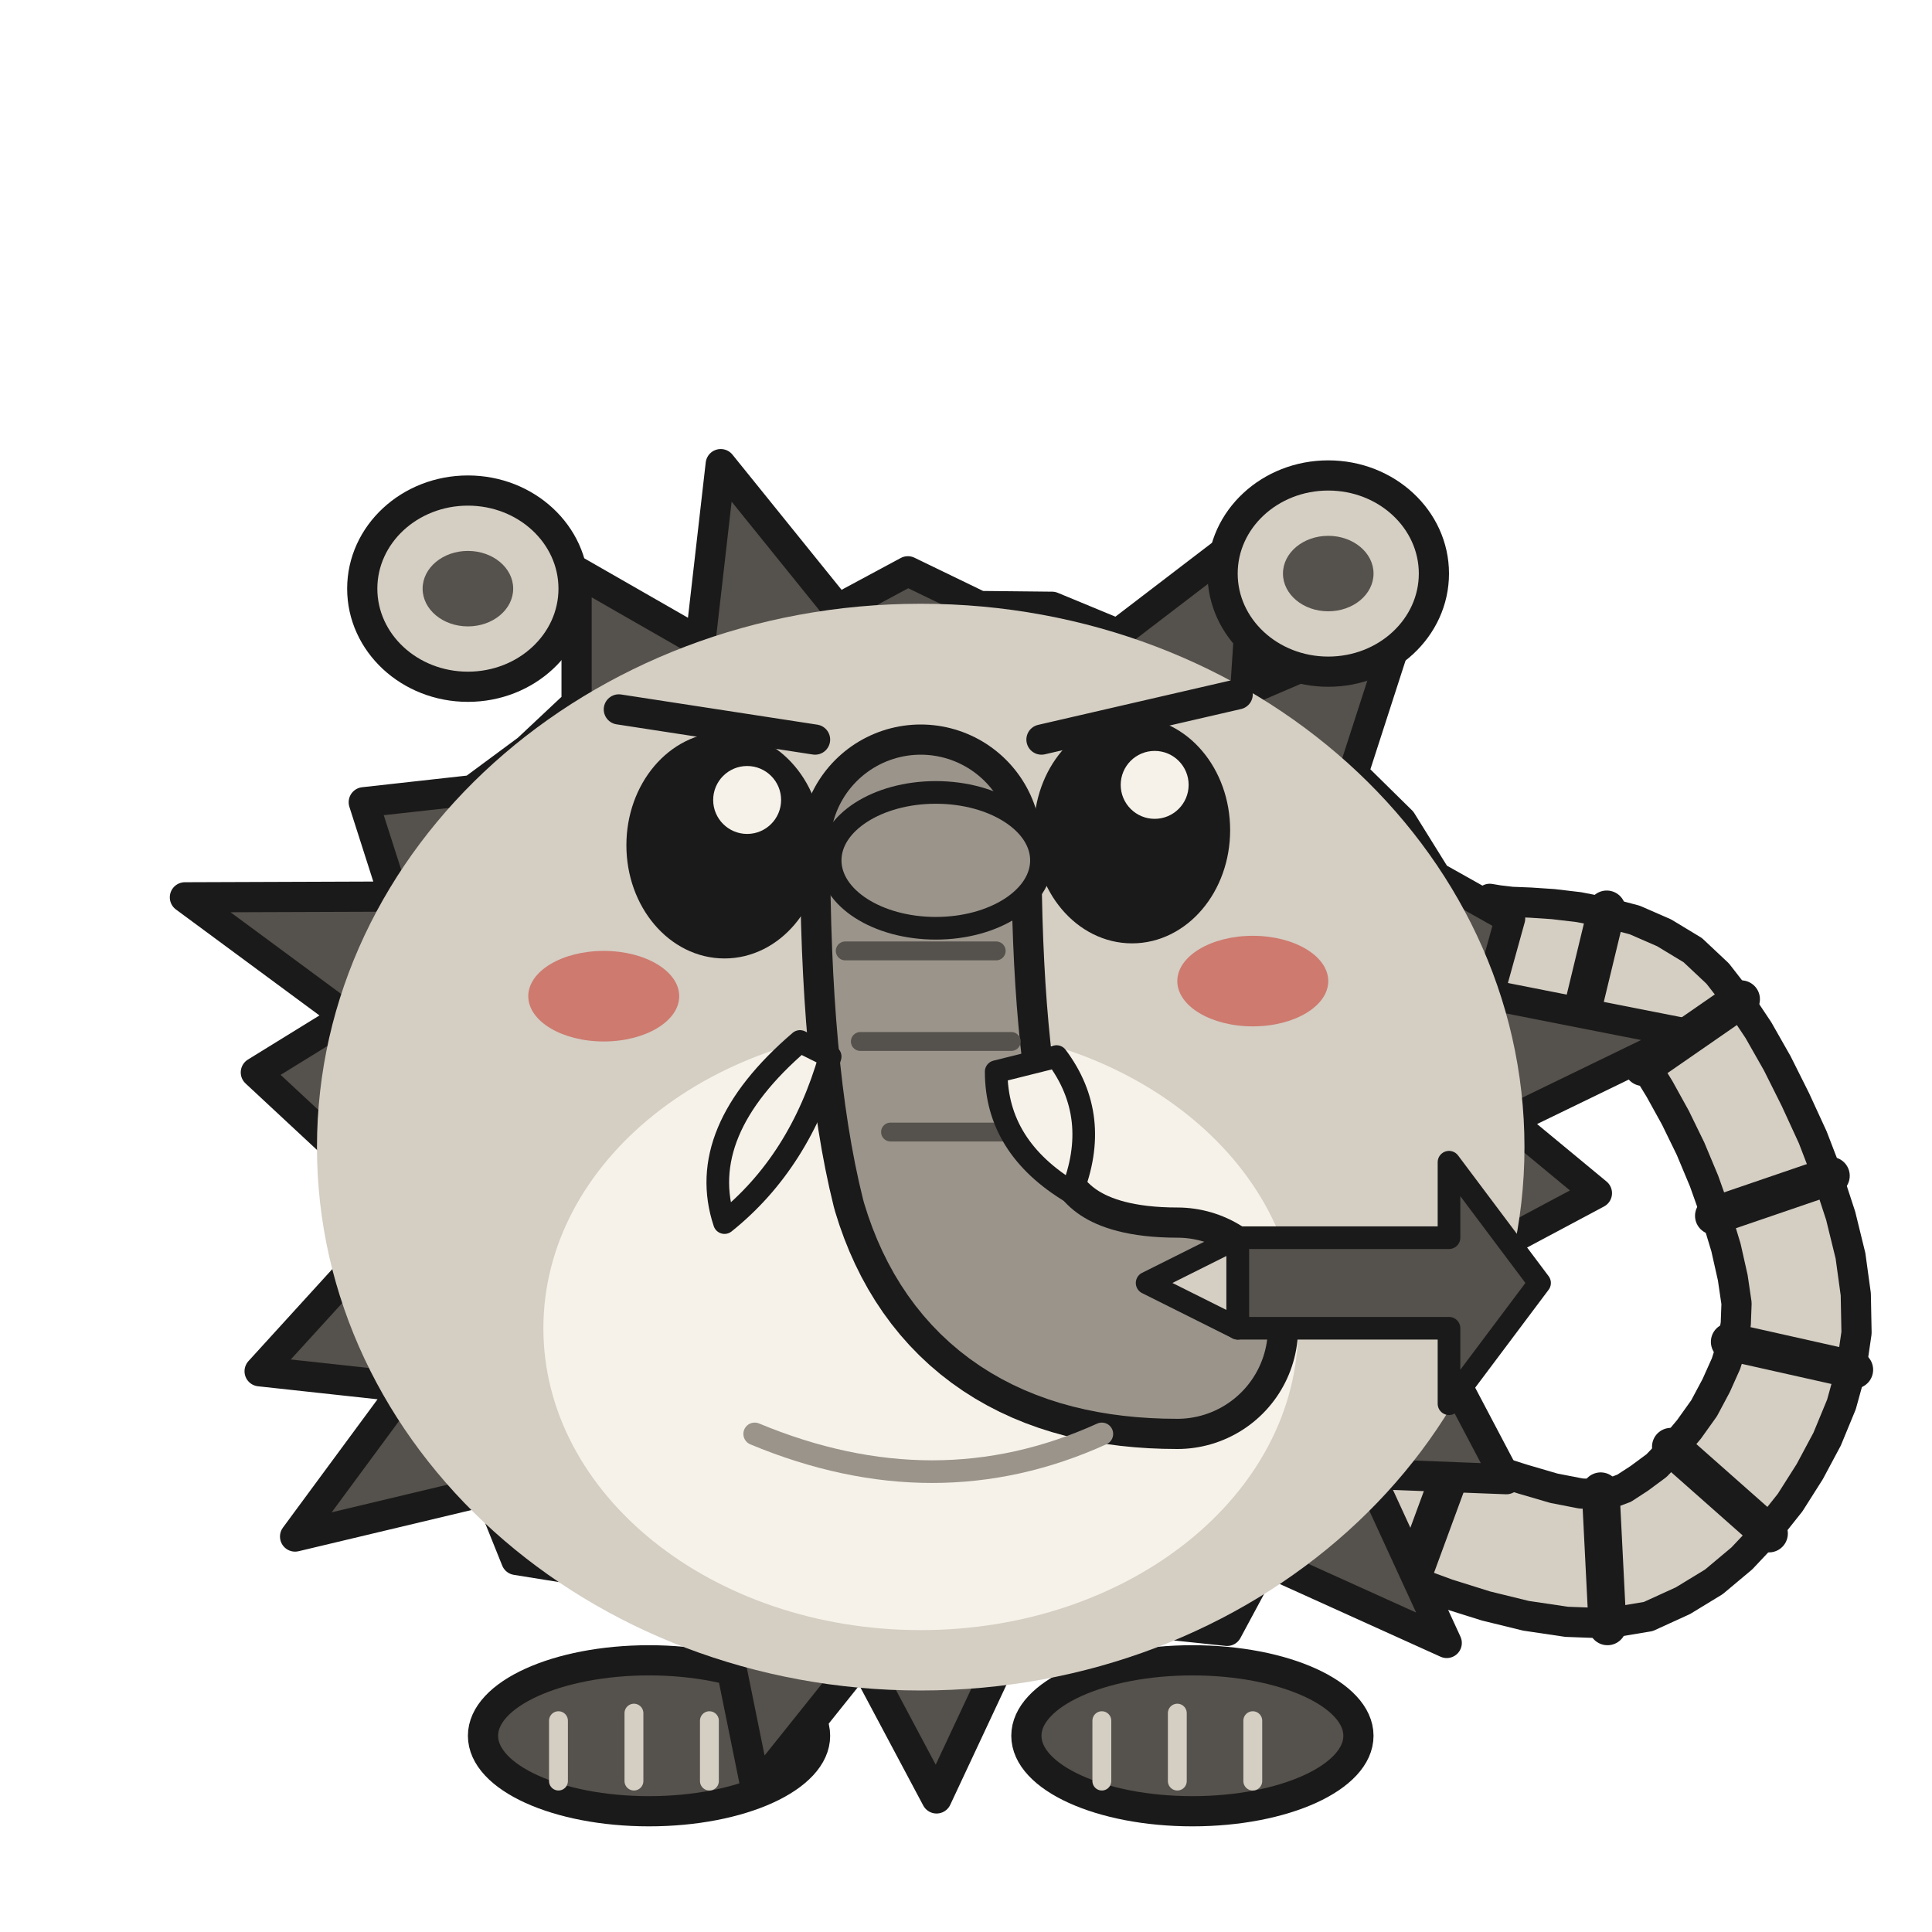
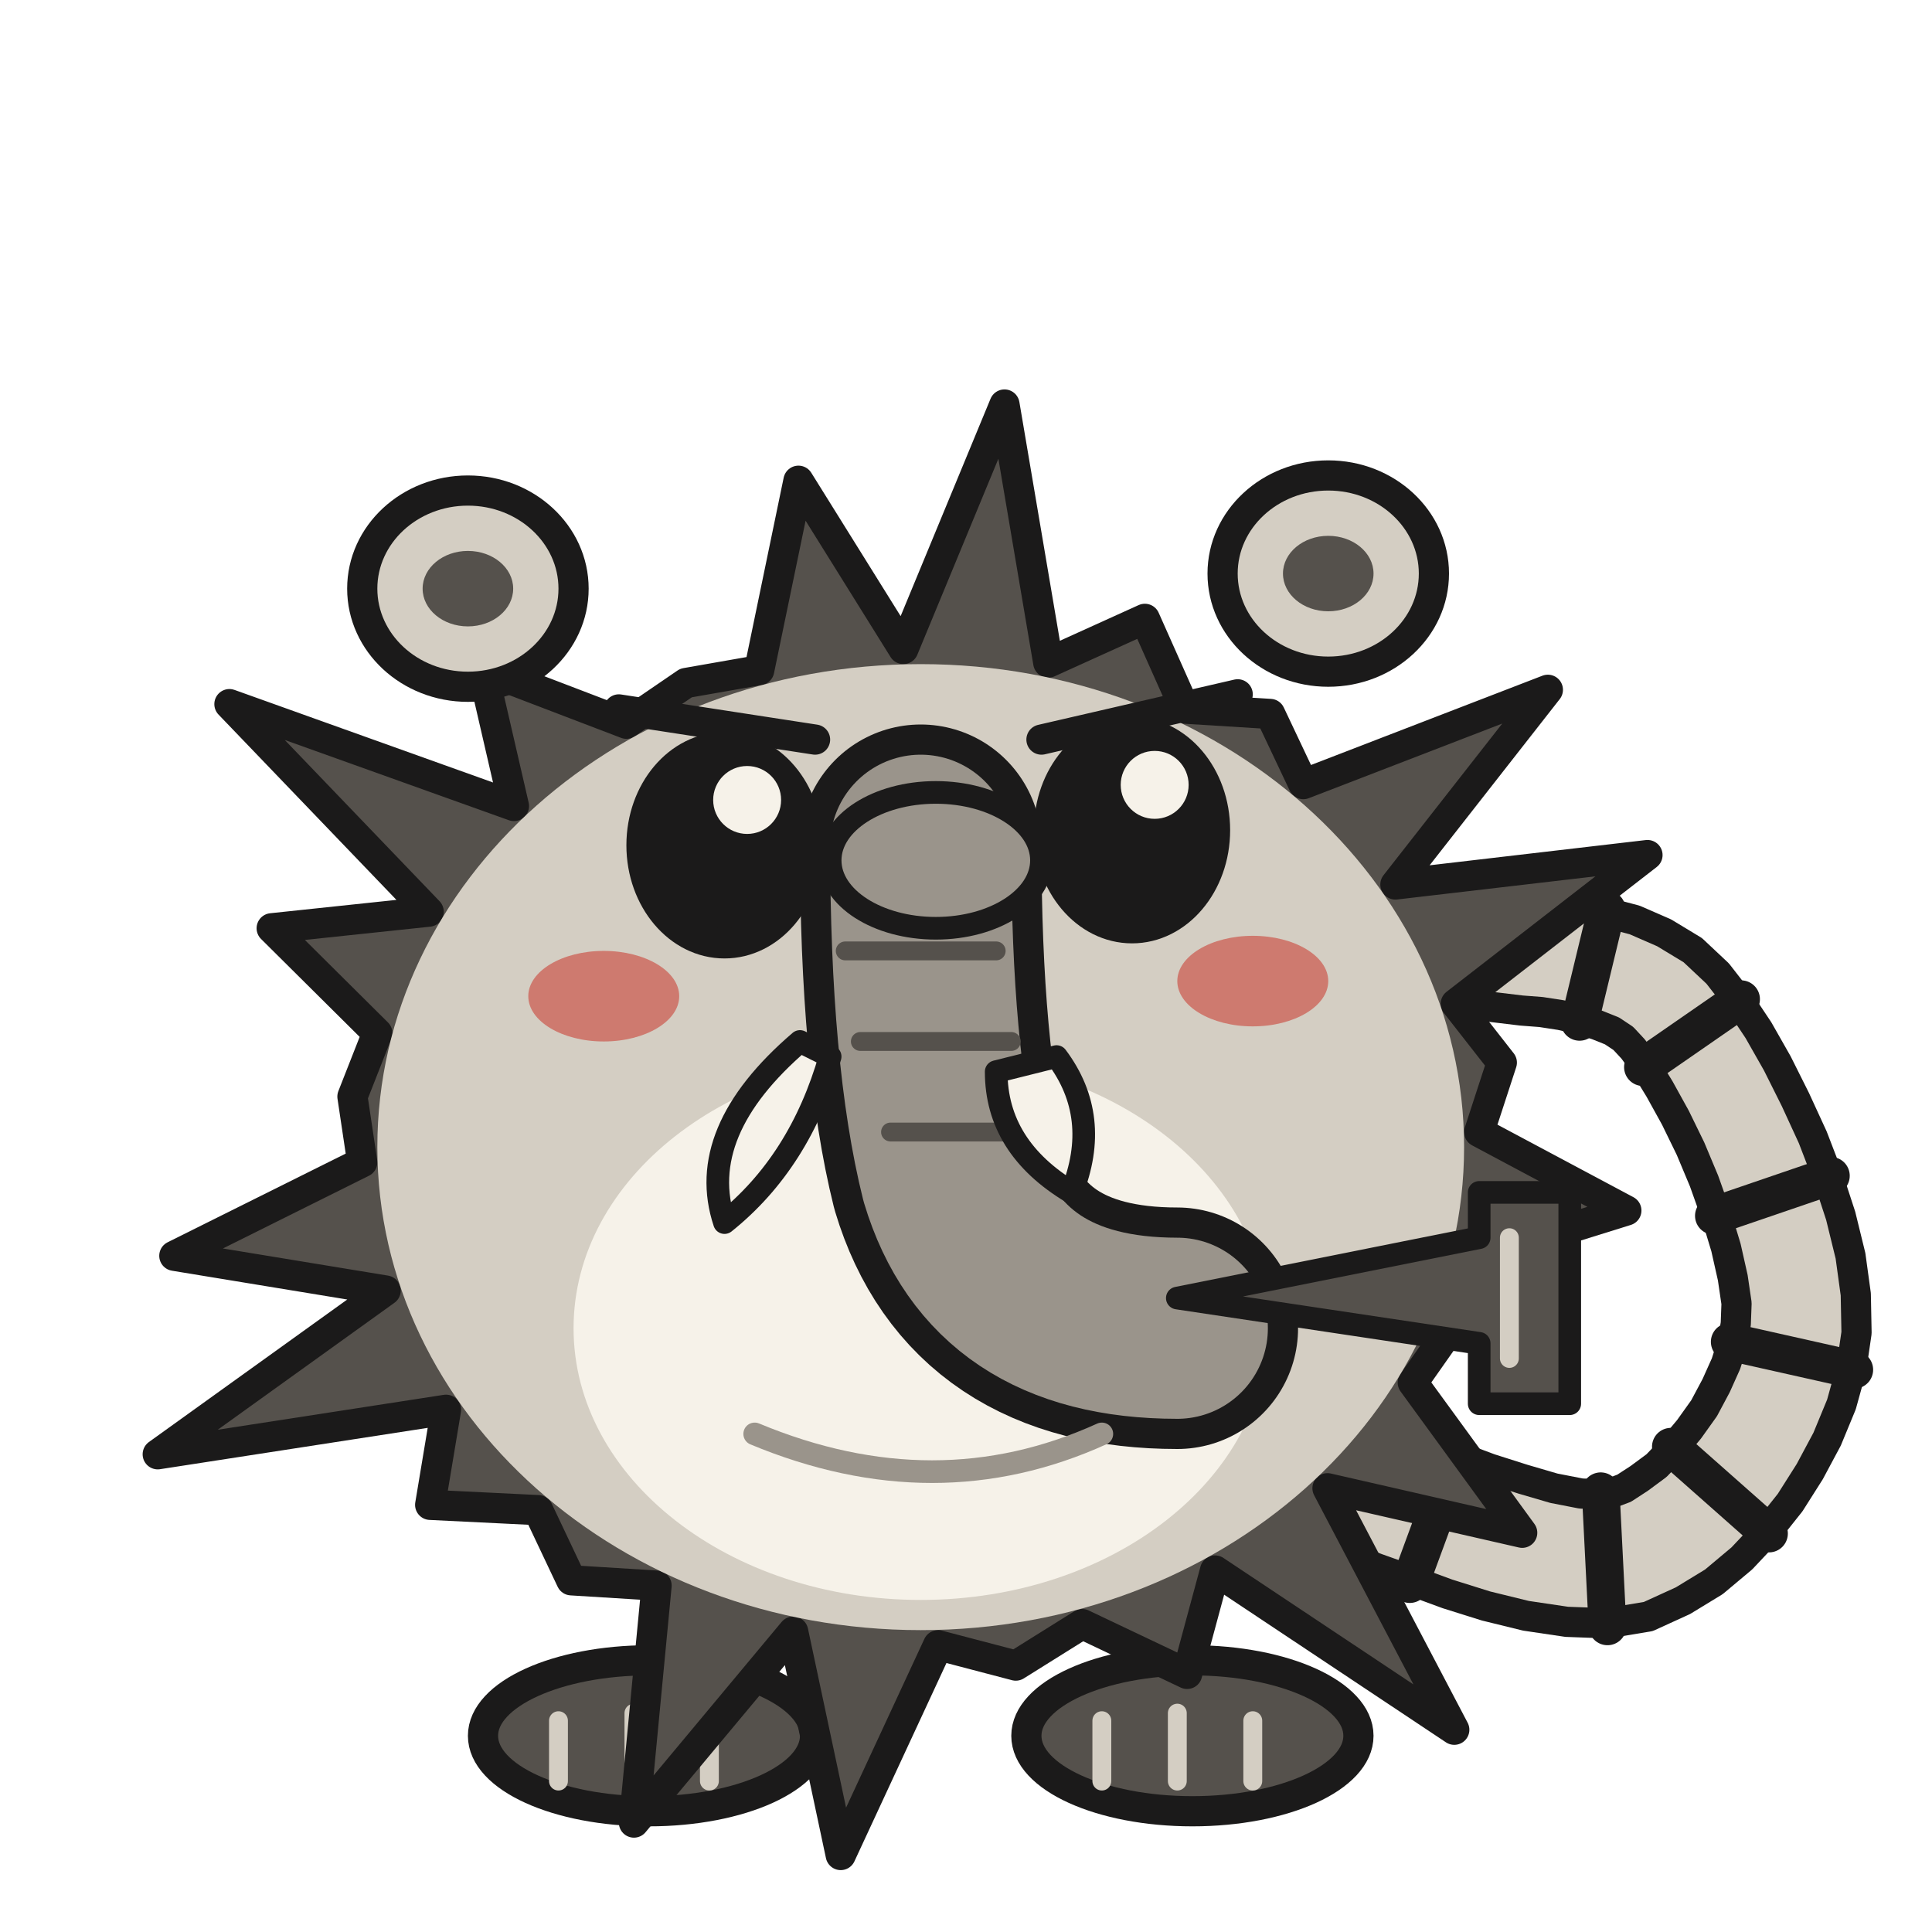
<svg xmlns="http://www.w3.org/2000/svg" viewBox="0 0 256 256" stroke="#1b1a1a" stroke-width="4" stroke-linejoin="round" stroke-linecap="round">
  <path d="M173.3 204.6L175.5 205.2L178.5 206.3L182.4 207.8L186.9 209.4L191.8 211.2L196.9 212.8L202.2 214.1L207.6 214.9L213 215.1L218.4 214.2L223 212.1L227.1 209.6L230.8 206.5L234.1 203L237.2 199.1L239.8 195L242.1 190.7L244 186.1L245.3 181.4L246 176.6L245.9 171.5L245.2 166.4L243.9 161.1L242.2 155.9L240.2 150.7L237.9 145.7L235.5 140.9L233 136.5L230.4 132.6L227.6 129L224.3 125.9L220.5 123.6L216.6 121.9L212.8 120.9L209.2 120.2L205.8 119.8L202.8 119.6L200.3 119.5L198.6 119.3L197.4 119.1L194.6 132.9L196.6 133.3L199.1 133.6L201.6 133.9L204.2 134.1L206.8 134.5L209.4 135.1L211.6 135.8L213.6 136.6L215.1 137.6L216.4 139L218 141.2L219.9 144.3L222 148.1L224 152.2L225.8 156.5L227.4 161L228.7 165.3L229.6 169.3L230.1 172.7L230 175.4L229.6 177.9L228.7 180.7L227.4 183.6L225.8 186.6L223.8 189.4L221.7 191.9L219.5 194.2L217.2 195.9L215.2 197.2L213.6 197.8L212.1 198L209.5 197.9L205.9 197.2L201.8 196L197.4 194.6L193.1 193L188.8 191.3L184.9 189.7L181.4 188.3L178.7 187.4Z" fill="#d4cec3" />
  <path d="M186.8 209.9L193.2 192.5M213 215.5L212.1 197.6M234.4 203.2L221.4 191.7M245.7 181.5L229.2 177.8M242.6 155.8L227.1 161.1M230.7 132.4L217.7 141.4M212.9 120.5L209.3 135.4" fill="none" stroke="#1b1a1a" stroke-width="5" />
  <circle cx="196" cy="126" r="0.1" fill="#1b1a1a" />
  <ellipse cx="86" cy="230" rx="22" ry="10" fill="#55514c" />
  <ellipse cx="158" cy="230" rx="22" ry="10" fill="#55514c" />
  <path d="M74 228 L74 236 M84 227 L84 236 M94 228 L94 236 M146 228 L146 236 M156 227 L156 236 M166 228 L166 236" fill="none" stroke="#d4cec3" stroke-width="2.5" />
-   <path d="M211.6 158.1L198.1 165.3L194.2 173L191.8 181.2L199.6 196L181.4 195.3L191.7 217.7L167.6 206.8L162.6 216.1L151.2 214.9L142.4 218.1L133 219.3L124.1 238.3L114.2 219.7L100.2 237.2L95.9 216L86.6 213.8L79 208.4L68.4 206.7L64.7 197.5L39.1 203.6L53.7 183.8L34.4 181.7L46.7 168.2L45.9 159.7L44 151.5L33.9 142.1L45.9 134.7L24.5 118.9L52.2 118.8L48.2 106.3L62.6 104.7L69.9 99.3L76.4 93.2L76.4 75.7L92.8 85.1L95.5 61.5L111 80.7L120.3 75.7L129.8 80.3L139.4 80.4L148.1 84L166.4 70L165 91.6L185.7 82.7L179.3 102.5L185.7 108.8L190.3 116.2L200.1 121.7L197.3 131.8L223.7 137L200 148.5Z" fill="#55514c" />
-   <ellipse cx="122" cy="152" rx="80" ry="72" fill="#d4cec3" stroke="none" />
-   <ellipse cx="122" cy="176" rx="50" ry="40" fill="#f6f2e9" stroke="none" />
+   <path d="M215.5 160.4L194 167.1L192.4 175.8L187.2 183.2L201.7 203.1L175.9 197.2L192.7 229.2L161 208.1L157.3 221.8L143.4 215.2L134.6 220.7L124.3 218L111.4 245.8L105.1 216.2L84 241.5L87 210.1L75.7 209.4L71.3 200.1L57 199.4L59.1 186.8L20.9 192.7L51.1 171L23.1 166.4L48 154L46.7 145.3L50 136.9L36 123L56.8 120.8L30.4 93.3L68.1 106.8L63.9 88.6L83 95.9L90.9 90.5L100.6 88.8L105.8 63.7L119.7 86L133.1 53.6L138.9 87.8L151.7 82L157 93.9L168.3 94.6L172.7 103.9L205.1 91.4L184.9 117.2L218.3 113.3L192.9 133L199 140.8L196 150Z" fill="#55514c" />
+   <ellipse cx="122" cy="152" rx="72" ry="64" fill="#d4cec3" stroke="none" />
+   <ellipse cx="122" cy="176" rx="46" ry="36" fill="#f6f2e9" stroke="none" />
  <ellipse cx="62" cy="78" rx="14" ry="13" fill="#d4cec3" />
  <ellipse cx="176" cy="76" rx="14" ry="13" fill="#d4cec3" />
  <ellipse cx="62" cy="78" rx="6" ry="5" fill="#55514c" stroke="none" />
  <ellipse cx="176" cy="76" rx="6" ry="5" fill="#55514c" stroke="none" />
  <ellipse cx="118" cy="120" rx="64" ry="12" fill="#d4cec3" opacity="0" />
  <ellipse cx="96" cy="112" rx="11" ry="13" fill="#1b1a1a" />
  <ellipse cx="150" cy="110" rx="11" ry="13" fill="#1b1a1a" />
  <circle cx="99" cy="106" r="4.5" fill="#f6f2e9" stroke="none" />
  <circle cx="153" cy="104" r="4.5" fill="#f6f2e9" stroke="none" />
  <path d="M82 94 L108 98 M164 92 L138 98" fill="none" stroke="#1b1a1a" stroke-width="4" />
  <ellipse cx="80" cy="132" rx="10" ry="6" fill="#c8352b" stroke="none" fill-opacity=".55" />
  <ellipse cx="166" cy="130" rx="10" ry="6" fill="#c8352b" stroke="none" fill-opacity=".55" />
  <path d="M122 112 Q122 140 126 156 Q132 176 156 176" fill="none" stroke="#1b1a1a" stroke-width="32" />
  <path d="M122 112 Q122 140 126 156 Q132 176 156 176" fill="none" stroke="#9a948b" stroke-width="24" stroke-linecap="round" />
  <path d="M112 126 L132 126 M114 138 L134 138 M118 150 L138 150" fill="none" stroke="#55514c" stroke-width="2.5" />
  <ellipse cx="124" cy="114" rx="14" ry="9" fill="#9a948b" stroke-width="3" />
-   <path d="M164 164 L192 164 L192 154 L204 170 L192 186 L192 176 L164 176Z" fill="#55514c" stroke-width="3" />
-   <path d="M164 164 L152 170 L164 176Z" fill="#d4cec3" stroke-width="3" />
+   <path d="M156 172 L196 164 L196 158 L208 158 L208 186 L196 186 L196 178Z" fill="#55514c" stroke-width="3" />
+   <path d="M200 164 L200 180" fill="none" stroke="#d4cec3" stroke-width="2.5" />
  <path d="M106 138 Q92 150 96 162 Q106 154 110 140Z" fill="#f6f2e9" stroke-width="3" />
  <path d="M140 140 Q146 148 142 158 Q132 152 132 142Z" fill="#f6f2e9" stroke-width="3" />
  <path d="M100 190 Q124 200 146 190" fill="none" stroke="#9a948b" stroke-width="3" />
</svg>
